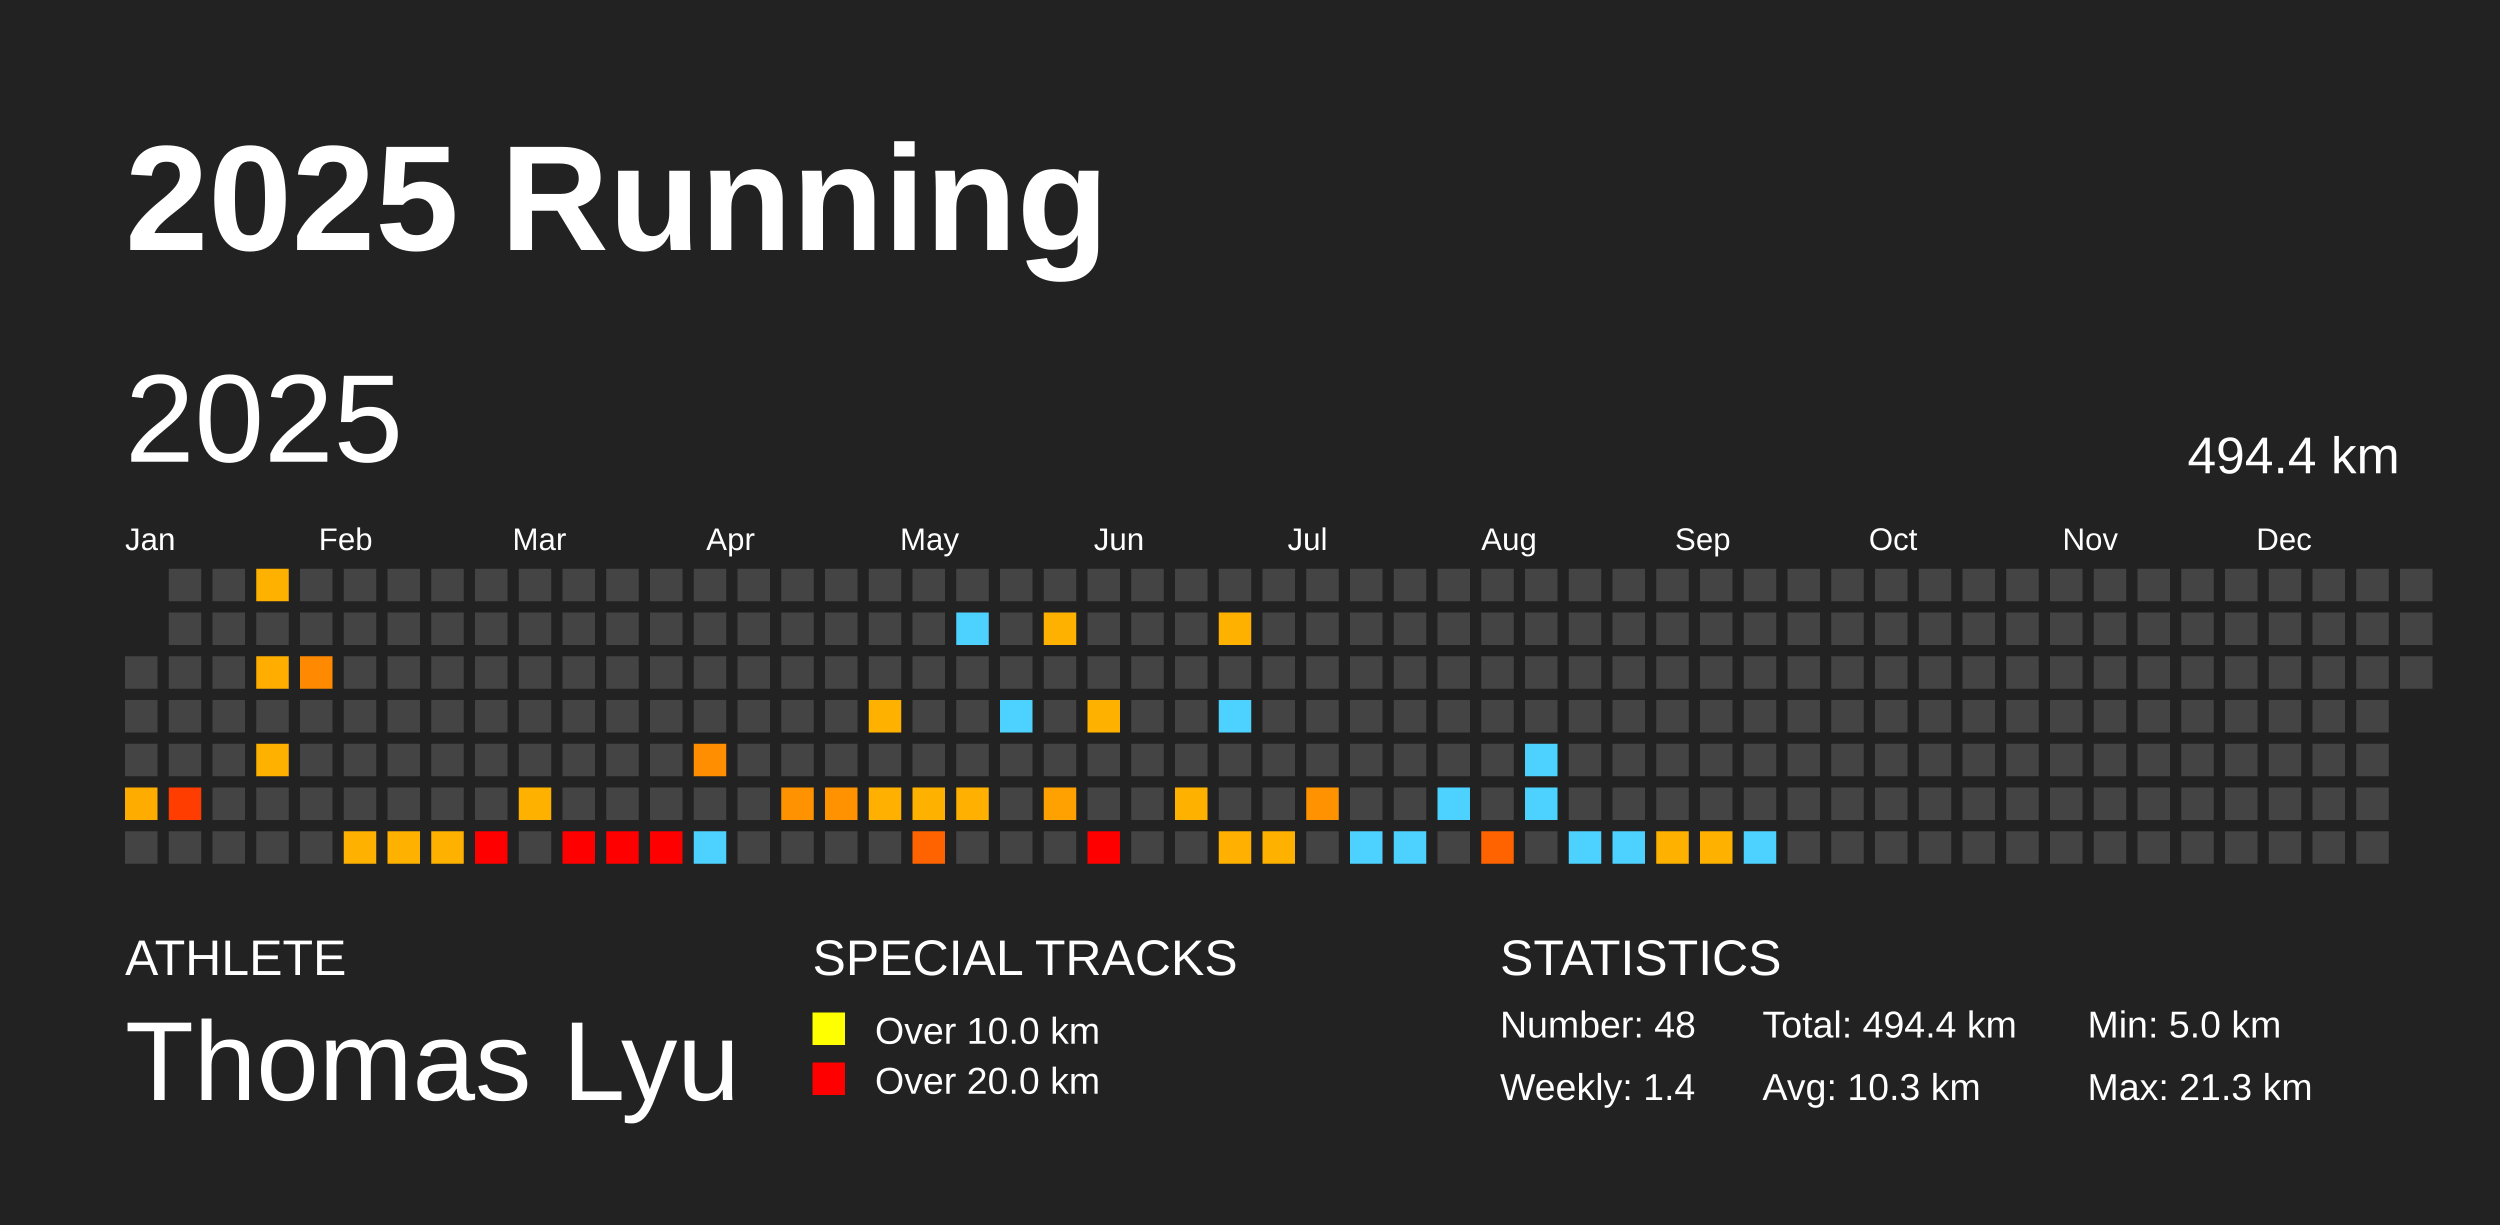
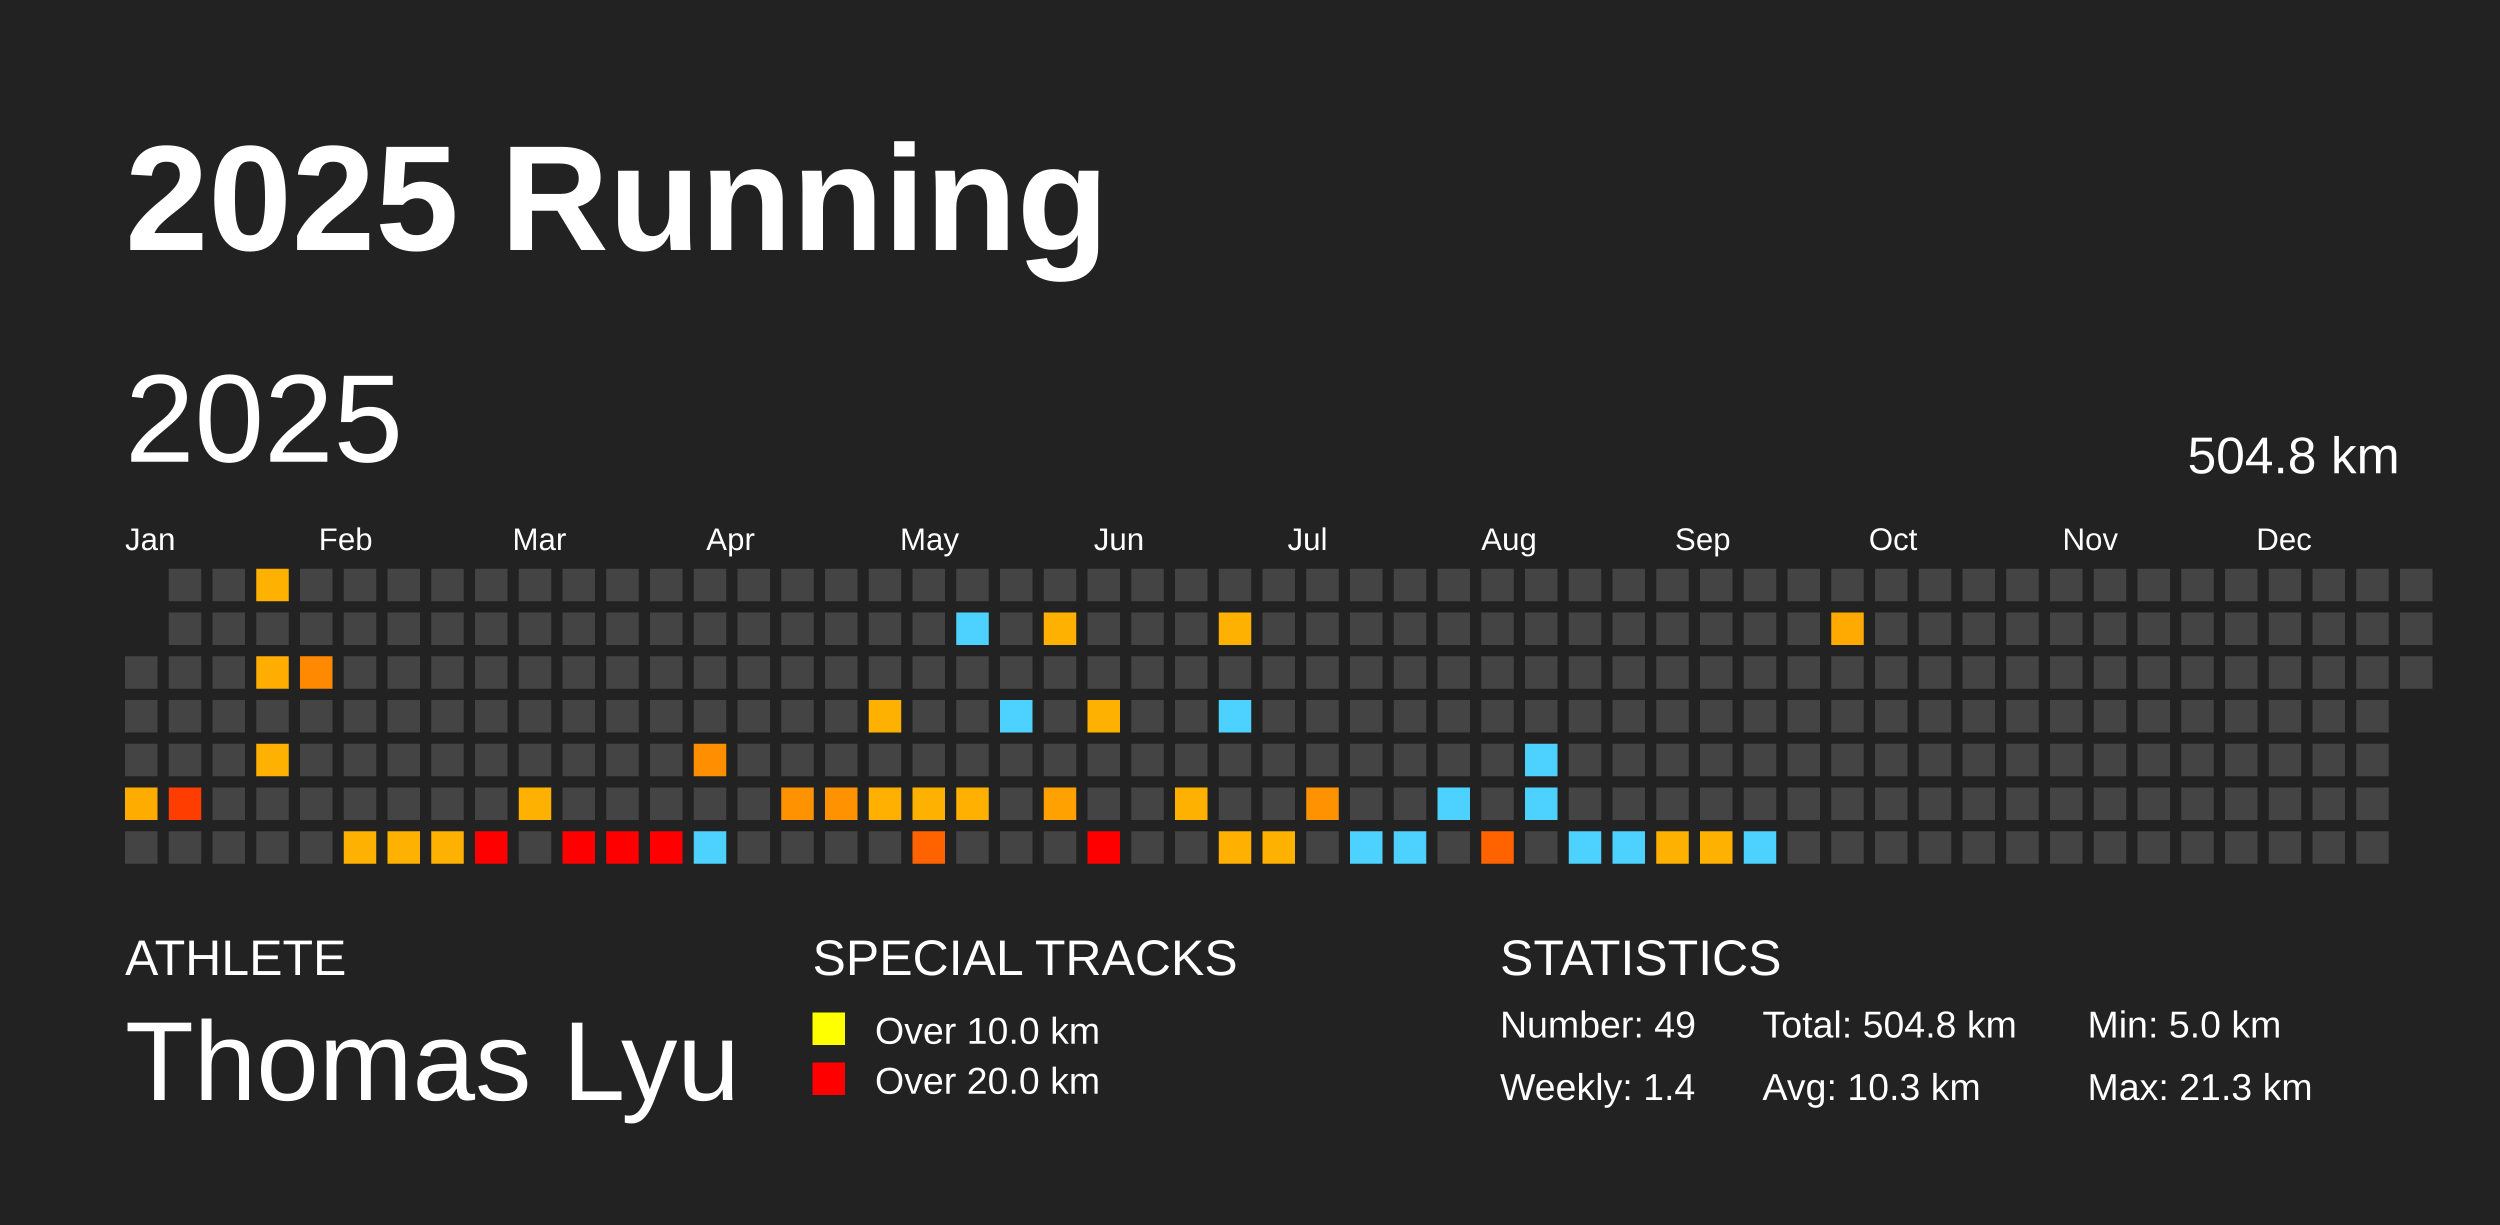
<svg xmlns="http://www.w3.org/2000/svg" baseProfile="full" height="98mm" version="1.1" viewBox="0,0,200,98" width="200mm">
  <defs />
  <rect fill="#222222" height="98" width="200" x="0" y="0" />
  <text fill="#FFFFFF" style="font-size:12px; font-family:Arial; font-weight:bold;" x="10" y="20">2025 Running</text>
  <text fill="#FFFFFF" style="font-size:4px; font-family:Arial" x="10" y="78">ATHLETE</text>
  <text fill="#FFFFFF" style="font-size:9px; font-family:Arial" x="10" y="88">Thomas Lyu</text>
  <text fill="#FFFFFF" style="font-size:4px; font-family:Arial" x="65" y="78">SPECIAL TRACKS</text>
  <rect fill="yellow" height="2.6" width="2.6" x="65" y="81" />
  <text fill="#FFFFFF" style="font-size:3px; font-family:Arial" x="70" y="83.5">Over 10.0 km</text>
  <rect fill="red" height="2.6" width="2.6" x="65" y="85" />
  <text fill="#FFFFFF" style="font-size:3px; font-family:Arial" x="70" y="87.5">Over 20.0 km</text>
  <text fill="#FFFFFF" style="font-size:4px; font-family:Arial" x="120" y="78">STATISTICS</text>
-   <text fill="#FFFFFF" style="font-size:3px; font-family:Arial" x="120" y="83">Number: 48</text>
+   <text fill="#FFFFFF" style="font-size:3px; font-family:Arial" x="120" y="83">Number: 49</text>
  <text fill="#FFFFFF" style="font-size:3px; font-family:Arial" x="120" y="88">Weekly: 1.4</text>
-   <text fill="#FFFFFF" style="font-size:3px; font-family:Arial" x="141" y="83">Total: 494.4 km</text>
+   <text fill="#FFFFFF" style="font-size:3px; font-family:Arial" x="141" y="83">Total: 504.8 km</text>
  <text fill="#FFFFFF" style="font-size:3px; font-family:Arial" x="141" y="88">Avg: 10.3 km</text>
  <text fill="#FFFFFF" style="font-size:3px; font-family:Arial" x="167" y="83">Min: 5.0 km</text>
  <text fill="#FFFFFF" style="font-size:3px; font-family:Arial" x="167" y="88">Max: 21.3 km</text>
  <text dominant-baseline="hanging" fill="#FFFFFF" style="font-size:10.0px; font-family:Arial;" x="10" y="30">2025</text>
-   <text dominant-baseline="hanging" fill="#FFFFFF" style="font-size:4.125px; font-family:Arial;" x="175" y="35">494.4 km</text>
+   <text dominant-baseline="hanging" fill="#FFFFFF" style="font-size:4.125px; font-family:Arial;" x="175" y="35">504.8 km</text>
  <text fill="#FFFFFF" style="font-size:2.5px; font-family:Arial" x="10.0" y="44">Jan</text>
  <text fill="#FFFFFF" style="font-size:2.5px; font-family:Arial" x="25.5" y="44">Feb</text>
  <text fill="#FFFFFF" style="font-size:2.5px; font-family:Arial" x="41.0" y="44">Mar</text>
  <text fill="#FFFFFF" style="font-size:2.5px; font-family:Arial" x="56.5" y="44">Apr</text>
  <text fill="#FFFFFF" style="font-size:2.5px; font-family:Arial" x="72.0" y="44">May</text>
  <text fill="#FFFFFF" style="font-size:2.5px; font-family:Arial" x="87.5" y="44">Jun</text>
  <text fill="#FFFFFF" style="font-size:2.5px; font-family:Arial" x="103.0" y="44">Jul</text>
  <text fill="#FFFFFF" style="font-size:2.5px; font-family:Arial" x="118.5" y="44">Aug</text>
  <text fill="#FFFFFF" style="font-size:2.5px; font-family:Arial" x="134.0" y="44">Sep</text>
  <text fill="#FFFFFF" style="font-size:2.5px; font-family:Arial" x="149.5" y="44">Oct</text>
  <text fill="#FFFFFF" style="font-size:2.5px; font-family:Arial" x="165.0" y="44">Nov</text>
  <text fill="#FFFFFF" style="font-size:2.5px; font-family:Arial" x="180.5" y="44">Dec</text>
  <rect fill="#444444" height="2.6" width="2.6" x="10.0" y="52.5" />
  <rect fill="#444444" height="2.6" width="2.6" x="10.0" y="56.0" />
  <rect fill="#444444" height="2.6" width="2.6" x="10.0" y="59.5" />
  <rect fill="#ffac00" height="2.6" width="2.6" x="10.0" y="63.0" />
  <rect fill="#444444" height="2.6" width="2.6" x="10.0" y="66.5" />
  <rect fill="#444444" height="2.6" width="2.6" x="13.5" y="45.5" />
  <rect fill="#444444" height="2.6" width="2.6" x="13.5" y="49.0" />
  <rect fill="#444444" height="2.6" width="2.6" x="13.5" y="52.5" />
  <rect fill="#444444" height="2.6" width="2.6" x="13.5" y="56.0" />
  <rect fill="#444444" height="2.6" width="2.6" x="13.5" y="59.5" />
  <rect fill="#ff3d00" height="2.6" width="2.6" x="13.5" y="63.0" />
  <rect fill="#444444" height="2.6" width="2.6" x="13.5" y="66.5" />
  <rect fill="#444444" height="2.6" width="2.6" x="17.0" y="45.5" />
  <rect fill="#444444" height="2.6" width="2.6" x="17.0" y="49.0" />
  <rect fill="#444444" height="2.6" width="2.6" x="17.0" y="52.5" />
  <rect fill="#444444" height="2.6" width="2.6" x="17.0" y="56.0" />
  <rect fill="#444444" height="2.6" width="2.6" x="17.0" y="59.5" />
  <rect fill="#444444" height="2.6" width="2.6" x="17.0" y="63.0" />
  <rect fill="#444444" height="2.6" width="2.6" x="17.0" y="66.5" />
  <rect fill="#ffb100" height="2.6" width="2.6" x="20.5" y="45.5" />
  <rect fill="#444444" height="2.6" width="2.6" x="20.5" y="49.0" />
  <rect fill="#ffae00" height="2.6" width="2.6" x="20.5" y="52.5" />
  <rect fill="#444444" height="2.6" width="2.6" x="20.5" y="56.0" />
  <rect fill="#ffb100" height="2.6" width="2.6" x="20.5" y="59.5" />
  <rect fill="#444444" height="2.6" width="2.6" x="20.5" y="63.0" />
  <rect fill="#444444" height="2.6" width="2.6" x="20.5" y="66.5" />
  <rect fill="#444444" height="2.6" width="2.6" x="24.0" y="45.5" />
  <rect fill="#444444" height="2.6" width="2.6" x="24.0" y="49.0" />
  <rect fill="#ff8900" height="2.6" width="2.6" x="24.0" y="52.5" />
  <rect fill="#444444" height="2.6" width="2.6" x="24.0" y="56.0" />
  <rect fill="#444444" height="2.6" width="2.6" x="24.0" y="59.5" />
  <rect fill="#444444" height="2.6" width="2.6" x="24.0" y="63.0" />
  <rect fill="#444444" height="2.6" width="2.6" x="24.0" y="66.5" />
  <rect fill="#444444" height="2.6" width="2.6" x="27.5" y="45.5" />
  <rect fill="#444444" height="2.6" width="2.6" x="27.5" y="49.0" />
  <rect fill="#444444" height="2.6" width="2.6" x="27.5" y="52.5" />
  <rect fill="#444444" height="2.6" width="2.6" x="27.5" y="56.0" />
  <rect fill="#444444" height="2.6" width="2.6" x="27.5" y="59.5" />
  <rect fill="#444444" height="2.6" width="2.6" x="27.5" y="63.0" />
  <rect fill="#ffb100" height="2.6" width="2.6" x="27.5" y="66.5" />
  <rect fill="#444444" height="2.6" width="2.6" x="31.0" y="45.5" />
  <rect fill="#444444" height="2.6" width="2.6" x="31.0" y="49.0" />
  <rect fill="#444444" height="2.6" width="2.6" x="31.0" y="52.5" />
  <rect fill="#444444" height="2.6" width="2.6" x="31.0" y="56.0" />
  <rect fill="#444444" height="2.6" width="2.6" x="31.0" y="59.5" />
  <rect fill="#444444" height="2.6" width="2.6" x="31.0" y="63.0" />
  <rect fill="#ffb100" height="2.6" width="2.6" x="31.0" y="66.5" />
  <rect fill="#444444" height="2.6" width="2.6" x="34.5" y="45.5" />
  <rect fill="#444444" height="2.6" width="2.6" x="34.5" y="49.0" />
  <rect fill="#444444" height="2.6" width="2.6" x="34.5" y="52.5" />
  <rect fill="#444444" height="2.6" width="2.6" x="34.5" y="56.0" />
  <rect fill="#444444" height="2.6" width="2.6" x="34.5" y="59.5" />
  <rect fill="#444444" height="2.6" width="2.6" x="34.5" y="63.0" />
  <rect fill="#ffb100" height="2.6" width="2.6" x="34.5" y="66.5" />
  <rect fill="#444444" height="2.6" width="2.6" x="38.0" y="45.5" />
  <rect fill="#444444" height="2.6" width="2.6" x="38.0" y="49.0" />
  <rect fill="#444444" height="2.6" width="2.6" x="38.0" y="52.5" />
  <rect fill="#444444" height="2.6" width="2.6" x="38.0" y="56.0" />
  <rect fill="#444444" height="2.6" width="2.6" x="38.0" y="59.5" />
  <rect fill="#444444" height="2.6" width="2.6" x="38.0" y="63.0" />
  <rect fill="red" height="2.6" width="2.6" x="38.0" y="66.5" />
  <rect fill="#444444" height="2.6" width="2.6" x="41.5" y="45.5" />
  <rect fill="#444444" height="2.6" width="2.6" x="41.5" y="49.0" />
  <rect fill="#444444" height="2.6" width="2.6" x="41.5" y="52.5" />
  <rect fill="#444444" height="2.6" width="2.6" x="41.5" y="56.0" />
  <rect fill="#444444" height="2.6" width="2.6" x="41.5" y="59.5" />
  <rect fill="#ffb100" height="2.6" width="2.6" x="41.5" y="63.0" />
  <rect fill="#444444" height="2.6" width="2.6" x="41.5" y="66.5" />
  <rect fill="#444444" height="2.6" width="2.6" x="45.0" y="45.5" />
  <rect fill="#444444" height="2.6" width="2.6" x="45.0" y="49.0" />
  <rect fill="#444444" height="2.6" width="2.6" x="45.0" y="52.5" />
  <rect fill="#444444" height="2.6" width="2.6" x="45.0" y="56.0" />
  <rect fill="#444444" height="2.6" width="2.6" x="45.0" y="59.5" />
  <rect fill="#444444" height="2.6" width="2.6" x="45.0" y="63.0" />
  <rect fill="red" height="2.6" width="2.6" x="45.0" y="66.5" />
  <rect fill="#444444" height="2.6" width="2.6" x="48.5" y="45.5" />
  <rect fill="#444444" height="2.6" width="2.6" x="48.5" y="49.0" />
  <rect fill="#444444" height="2.6" width="2.6" x="48.5" y="52.5" />
  <rect fill="#444444" height="2.6" width="2.6" x="48.5" y="56.0" />
  <rect fill="#444444" height="2.6" width="2.6" x="48.5" y="59.5" />
  <rect fill="#444444" height="2.6" width="2.6" x="48.5" y="63.0" />
  <rect fill="red" height="2.6" width="2.6" x="48.5" y="66.5" />
  <rect fill="#444444" height="2.6" width="2.6" x="52.0" y="45.5" />
  <rect fill="#444444" height="2.6" width="2.6" x="52.0" y="49.0" />
  <rect fill="#444444" height="2.6" width="2.6" x="52.0" y="52.5" />
  <rect fill="#444444" height="2.6" width="2.6" x="52.0" y="56.0" />
  <rect fill="#444444" height="2.6" width="2.6" x="52.0" y="59.5" />
  <rect fill="#444444" height="2.6" width="2.6" x="52.0" y="63.0" />
  <rect fill="red" height="2.6" width="2.6" x="52.0" y="66.5" />
  <rect fill="#444444" height="2.6" width="2.6" x="55.5" y="45.5" />
  <rect fill="#444444" height="2.6" width="2.6" x="55.5" y="49.0" />
  <rect fill="#444444" height="2.6" width="2.6" x="55.5" y="52.5" />
  <rect fill="#444444" height="2.6" width="2.6" x="55.5" y="56.0" />
  <rect fill="#ff8f00" height="2.6" width="2.6" x="55.5" y="59.5" />
  <rect fill="#444444" height="2.6" width="2.6" x="55.5" y="63.0" />
  <rect fill="#4dd2ff" height="2.6" width="2.6" x="55.5" y="66.5" />
  <rect fill="#444444" height="2.6" width="2.6" x="59.0" y="45.5" />
  <rect fill="#444444" height="2.6" width="2.6" x="59.0" y="49.0" />
  <rect fill="#444444" height="2.6" width="2.6" x="59.0" y="52.5" />
  <rect fill="#444444" height="2.6" width="2.6" x="59.0" y="56.0" />
  <rect fill="#444444" height="2.6" width="2.6" x="59.0" y="59.5" />
  <rect fill="#444444" height="2.6" width="2.6" x="59.0" y="63.0" />
  <rect fill="#444444" height="2.6" width="2.6" x="59.0" y="66.5" />
  <rect fill="#444444" height="2.6" width="2.6" x="62.5" y="45.5" />
  <rect fill="#444444" height="2.6" width="2.6" x="62.5" y="49.0" />
  <rect fill="#444444" height="2.6" width="2.6" x="62.5" y="52.5" />
  <rect fill="#444444" height="2.6" width="2.6" x="62.5" y="56.0" />
  <rect fill="#444444" height="2.6" width="2.6" x="62.5" y="59.5" />
  <rect fill="#ff9200" height="2.6" width="2.6" x="62.5" y="63.0" />
  <rect fill="#444444" height="2.6" width="2.6" x="62.5" y="66.5" />
  <rect fill="#444444" height="2.6" width="2.6" x="66.0" y="45.5" />
  <rect fill="#444444" height="2.6" width="2.6" x="66.0" y="49.0" />
  <rect fill="#444444" height="2.6" width="2.6" x="66.0" y="52.5" />
  <rect fill="#444444" height="2.6" width="2.6" x="66.0" y="56.0" />
  <rect fill="#444444" height="2.6" width="2.6" x="66.0" y="59.5" />
  <rect fill="#ff9200" height="2.6" width="2.6" x="66.0" y="63.0" />
  <rect fill="#444444" height="2.6" width="2.6" x="66.0" y="66.5" />
  <rect fill="#444444" height="2.6" width="2.6" x="69.5" y="45.5" />
  <rect fill="#444444" height="2.6" width="2.6" x="69.5" y="49.0" />
  <rect fill="#444444" height="2.6" width="2.6" x="69.5" y="52.5" />
  <rect fill="#ffb100" height="2.6" width="2.6" x="69.5" y="56.0" />
  <rect fill="#444444" height="2.6" width="2.6" x="69.5" y="59.5" />
  <rect fill="#ffb000" height="2.6" width="2.6" x="69.5" y="63.0" />
  <rect fill="#444444" height="2.6" width="2.6" x="69.5" y="66.5" />
  <rect fill="#444444" height="2.6" width="2.6" x="73.0" y="45.5" />
  <rect fill="#444444" height="2.6" width="2.6" x="73.0" y="49.0" />
  <rect fill="#444444" height="2.6" width="2.6" x="73.0" y="52.5" />
  <rect fill="#444444" height="2.6" width="2.6" x="73.0" y="56.0" />
  <rect fill="#444444" height="2.6" width="2.6" x="73.0" y="59.5" />
  <rect fill="#ffb100" height="2.6" width="2.6" x="73.0" y="63.0" />
  <rect fill="#ff6300" height="2.6" width="2.6" x="73.0" y="66.5" />
  <rect fill="#444444" height="2.6" width="2.6" x="76.5" y="45.5" />
  <rect fill="#4dd2ff" height="2.6" width="2.6" x="76.5" y="49.0" />
  <rect fill="#444444" height="2.6" width="2.6" x="76.5" y="52.5" />
  <rect fill="#444444" height="2.6" width="2.6" x="76.5" y="56.0" />
  <rect fill="#444444" height="2.6" width="2.6" x="76.5" y="59.5" />
  <rect fill="#ffb000" height="2.6" width="2.6" x="76.5" y="63.0" />
  <rect fill="#444444" height="2.6" width="2.6" x="76.5" y="66.5" />
  <rect fill="#444444" height="2.6" width="2.6" x="80.0" y="45.5" />
  <rect fill="#444444" height="2.6" width="2.6" x="80.0" y="49.0" />
  <rect fill="#444444" height="2.6" width="2.6" x="80.0" y="52.5" />
  <rect fill="#4dd2ff" height="2.6" width="2.6" x="80.0" y="56.0" />
  <rect fill="#444444" height="2.6" width="2.6" x="80.0" y="59.5" />
  <rect fill="#444444" height="2.6" width="2.6" x="80.0" y="63.0" />
  <rect fill="#444444" height="2.6" width="2.6" x="80.0" y="66.5" />
  <rect fill="#444444" height="2.6" width="2.6" x="83.5" y="45.5" />
  <rect fill="#ffb100" height="2.6" width="2.6" x="83.5" y="49.0" />
  <rect fill="#444444" height="2.6" width="2.6" x="83.5" y="52.5" />
  <rect fill="#444444" height="2.6" width="2.6" x="83.5" y="56.0" />
  <rect fill="#444444" height="2.6" width="2.6" x="83.5" y="59.5" />
  <rect fill="#ffa100" height="2.6" width="2.6" x="83.5" y="63.0" />
  <rect fill="#444444" height="2.6" width="2.6" x="83.5" y="66.5" />
  <rect fill="#444444" height="2.6" width="2.6" x="87.0" y="45.5" />
  <rect fill="#444444" height="2.6" width="2.6" x="87.0" y="49.0" />
  <rect fill="#444444" height="2.6" width="2.6" x="87.0" y="52.5" />
  <rect fill="#ffb100" height="2.6" width="2.6" x="87.0" y="56.0" />
  <rect fill="#444444" height="2.6" width="2.6" x="87.0" y="59.5" />
  <rect fill="#444444" height="2.6" width="2.6" x="87.0" y="63.0" />
  <rect fill="red" height="2.6" width="2.6" x="87.0" y="66.5" />
  <rect fill="#444444" height="2.6" width="2.6" x="90.5" y="45.5" />
  <rect fill="#444444" height="2.6" width="2.6" x="90.5" y="49.0" />
  <rect fill="#444444" height="2.6" width="2.6" x="90.5" y="52.5" />
  <rect fill="#444444" height="2.6" width="2.6" x="90.5" y="56.0" />
  <rect fill="#444444" height="2.6" width="2.6" x="90.5" y="59.5" />
  <rect fill="#444444" height="2.6" width="2.6" x="90.5" y="63.0" />
  <rect fill="#444444" height="2.6" width="2.6" x="90.5" y="66.5" />
  <rect fill="#444444" height="2.6" width="2.6" x="94.0" y="45.5" />
  <rect fill="#444444" height="2.6" width="2.6" x="94.0" y="49.0" />
  <rect fill="#444444" height="2.6" width="2.6" x="94.0" y="52.5" />
  <rect fill="#444444" height="2.6" width="2.6" x="94.0" y="56.0" />
  <rect fill="#444444" height="2.6" width="2.6" x="94.0" y="59.5" />
  <rect fill="#ffb100" height="2.6" width="2.6" x="94.0" y="63.0" />
  <rect fill="#444444" height="2.6" width="2.6" x="94.0" y="66.5" />
  <rect fill="#444444" height="2.6" width="2.6" x="97.5" y="45.5" />
  <rect fill="#ffb100" height="2.6" width="2.6" x="97.5" y="49.0" />
  <rect fill="#444444" height="2.6" width="2.6" x="97.5" y="52.5" />
  <rect fill="#4dd2ff" height="2.6" width="2.6" x="97.5" y="56.0" />
  <rect fill="#444444" height="2.6" width="2.6" x="97.5" y="59.5" />
  <rect fill="#444444" height="2.6" width="2.6" x="97.5" y="63.0" />
  <rect fill="#ffb000" height="2.6" width="2.6" x="97.5" y="66.5" />
  <rect fill="#444444" height="2.6" width="2.6" x="101.0" y="45.5" />
  <rect fill="#444444" height="2.6" width="2.6" x="101.0" y="49.0" />
  <rect fill="#444444" height="2.6" width="2.6" x="101.0" y="52.5" />
  <rect fill="#444444" height="2.6" width="2.6" x="101.0" y="56.0" />
  <rect fill="#444444" height="2.6" width="2.6" x="101.0" y="59.5" />
  <rect fill="#444444" height="2.6" width="2.6" x="101.0" y="63.0" />
  <rect fill="#ffb100" height="2.6" width="2.6" x="101.0" y="66.5" />
  <rect fill="#444444" height="2.6" width="2.6" x="104.5" y="45.5" />
  <rect fill="#444444" height="2.6" width="2.6" x="104.5" y="49.0" />
  <rect fill="#444444" height="2.6" width="2.6" x="104.5" y="52.5" />
  <rect fill="#444444" height="2.6" width="2.6" x="104.5" y="56.0" />
  <rect fill="#444444" height="2.6" width="2.6" x="104.5" y="59.5" />
  <rect fill="#ff9200" height="2.6" width="2.6" x="104.5" y="63.0" />
  <rect fill="#444444" height="2.6" width="2.6" x="104.5" y="66.5" />
  <rect fill="#444444" height="2.6" width="2.6" x="108.0" y="45.5" />
  <rect fill="#444444" height="2.6" width="2.6" x="108.0" y="49.0" />
  <rect fill="#444444" height="2.6" width="2.6" x="108.0" y="52.5" />
  <rect fill="#444444" height="2.6" width="2.6" x="108.0" y="56.0" />
  <rect fill="#444444" height="2.6" width="2.6" x="108.0" y="59.5" />
  <rect fill="#444444" height="2.6" width="2.6" x="108.0" y="63.0" />
  <rect fill="#4dd2ff" height="2.6" width="2.6" x="108.0" y="66.5" />
  <rect fill="#444444" height="2.6" width="2.6" x="111.5" y="45.5" />
  <rect fill="#444444" height="2.6" width="2.6" x="111.5" y="49.0" />
  <rect fill="#444444" height="2.6" width="2.6" x="111.5" y="52.5" />
  <rect fill="#444444" height="2.6" width="2.6" x="111.5" y="56.0" />
  <rect fill="#444444" height="2.6" width="2.6" x="111.5" y="59.5" />
  <rect fill="#444444" height="2.6" width="2.6" x="111.5" y="63.0" />
  <rect fill="#4dd2ff" height="2.6" width="2.6" x="111.5" y="66.5" />
  <rect fill="#444444" height="2.6" width="2.6" x="115.0" y="45.5" />
  <rect fill="#444444" height="2.6" width="2.6" x="115.0" y="49.0" />
  <rect fill="#444444" height="2.6" width="2.6" x="115.0" y="52.5" />
  <rect fill="#444444" height="2.6" width="2.6" x="115.0" y="56.0" />
  <rect fill="#444444" height="2.6" width="2.6" x="115.0" y="59.5" />
  <rect fill="#4dd2ff" height="2.6" width="2.6" x="115.0" y="63.0" />
  <rect fill="#444444" height="2.6" width="2.6" x="115.0" y="66.5" />
  <rect fill="#444444" height="2.6" width="2.6" x="118.5" y="45.5" />
  <rect fill="#444444" height="2.6" width="2.6" x="118.5" y="49.0" />
  <rect fill="#444444" height="2.6" width="2.6" x="118.5" y="52.5" />
  <rect fill="#444444" height="2.6" width="2.6" x="118.5" y="56.0" />
  <rect fill="#444444" height="2.6" width="2.6" x="118.5" y="59.5" />
  <rect fill="#444444" height="2.6" width="2.6" x="118.5" y="63.0" />
  <rect fill="#ff6300" height="2.6" width="2.6" x="118.5" y="66.5" />
  <rect fill="#444444" height="2.6" width="2.6" x="122.0" y="45.5" />
  <rect fill="#444444" height="2.6" width="2.6" x="122.0" y="49.0" />
  <rect fill="#444444" height="2.6" width="2.6" x="122.0" y="52.5" />
  <rect fill="#444444" height="2.6" width="2.6" x="122.0" y="56.0" />
  <rect fill="#4dd2ff" height="2.6" width="2.6" x="122.0" y="59.5" />
  <rect fill="#4dd2ff" height="2.6" width="2.6" x="122.0" y="63.0" />
  <rect fill="#444444" height="2.6" width="2.6" x="122.0" y="66.5" />
  <rect fill="#444444" height="2.6" width="2.6" x="125.5" y="45.5" />
  <rect fill="#444444" height="2.6" width="2.6" x="125.5" y="49.0" />
  <rect fill="#444444" height="2.6" width="2.6" x="125.5" y="52.5" />
  <rect fill="#444444" height="2.6" width="2.6" x="125.5" y="56.0" />
  <rect fill="#444444" height="2.6" width="2.6" x="125.5" y="59.5" />
  <rect fill="#444444" height="2.6" width="2.6" x="125.5" y="63.0" />
  <rect fill="#4dd2ff" height="2.6" width="2.6" x="125.5" y="66.5" />
  <rect fill="#444444" height="2.6" width="2.6" x="129.0" y="45.5" />
  <rect fill="#444444" height="2.6" width="2.6" x="129.0" y="49.0" />
  <rect fill="#444444" height="2.6" width="2.6" x="129.0" y="52.5" />
  <rect fill="#444444" height="2.6" width="2.6" x="129.0" y="56.0" />
  <rect fill="#444444" height="2.6" width="2.6" x="129.0" y="59.5" />
  <rect fill="#444444" height="2.6" width="2.6" x="129.0" y="63.0" />
  <rect fill="#4dd2ff" height="2.6" width="2.6" x="129.0" y="66.5" />
  <rect fill="#444444" height="2.6" width="2.6" x="132.5" y="45.5" />
  <rect fill="#444444" height="2.6" width="2.6" x="132.5" y="49.0" />
  <rect fill="#444444" height="2.6" width="2.6" x="132.5" y="52.5" />
  <rect fill="#444444" height="2.6" width="2.6" x="132.5" y="56.0" />
  <rect fill="#444444" height="2.6" width="2.6" x="132.5" y="59.5" />
  <rect fill="#444444" height="2.6" width="2.6" x="132.5" y="63.0" />
  <rect fill="#ffb100" height="2.6" width="2.6" x="132.5" y="66.5" />
  <rect fill="#444444" height="2.6" width="2.6" x="136.0" y="45.5" />
  <rect fill="#444444" height="2.6" width="2.6" x="136.0" y="49.0" />
  <rect fill="#444444" height="2.6" width="2.6" x="136.0" y="52.5" />
  <rect fill="#444444" height="2.6" width="2.6" x="136.0" y="56.0" />
  <rect fill="#444444" height="2.6" width="2.6" x="136.0" y="59.5" />
  <rect fill="#444444" height="2.6" width="2.6" x="136.0" y="63.0" />
  <rect fill="#ffb100" height="2.6" width="2.6" x="136.0" y="66.5" />
  <rect fill="#444444" height="2.6" width="2.6" x="139.5" y="45.5" />
  <rect fill="#444444" height="2.6" width="2.6" x="139.5" y="49.0" />
  <rect fill="#444444" height="2.6" width="2.6" x="139.5" y="52.5" />
  <rect fill="#444444" height="2.6" width="2.6" x="139.5" y="56.0" />
  <rect fill="#444444" height="2.6" width="2.6" x="139.5" y="59.5" />
  <rect fill="#444444" height="2.6" width="2.6" x="139.5" y="63.0" />
  <rect fill="#4dd2ff" height="2.6" width="2.6" x="139.5" y="66.5" />
  <rect fill="#444444" height="2.6" width="2.6" x="143.0" y="45.5" />
  <rect fill="#444444" height="2.6" width="2.6" x="143.0" y="49.0" />
  <rect fill="#444444" height="2.6" width="2.6" x="143.0" y="52.5" />
  <rect fill="#444444" height="2.6" width="2.6" x="143.0" y="56.0" />
  <rect fill="#444444" height="2.6" width="2.6" x="143.0" y="59.5" />
  <rect fill="#444444" height="2.6" width="2.6" x="143.0" y="63.0" />
  <rect fill="#444444" height="2.6" width="2.6" x="143.0" y="66.5" />
  <rect fill="#444444" height="2.6" width="2.6" x="146.5" y="45.5" />
-   <rect fill="#444444" height="2.6" width="2.6" x="146.5" y="49.0" />
+   <rect fill="#ffaa00" height="2.6" width="2.6" x="146.5" y="49.0" />
  <rect fill="#444444" height="2.6" width="2.6" x="146.5" y="52.5" />
  <rect fill="#444444" height="2.6" width="2.6" x="146.5" y="56.0" />
  <rect fill="#444444" height="2.6" width="2.6" x="146.5" y="59.5" />
  <rect fill="#444444" height="2.6" width="2.6" x="146.5" y="63.0" />
  <rect fill="#444444" height="2.6" width="2.6" x="146.5" y="66.5" />
  <rect fill="#444444" height="2.6" width="2.6" x="150.0" y="45.5" />
  <rect fill="#444444" height="2.6" width="2.6" x="150.0" y="49.0" />
  <rect fill="#444444" height="2.6" width="2.6" x="150.0" y="52.5" />
  <rect fill="#444444" height="2.6" width="2.6" x="150.0" y="56.0" />
  <rect fill="#444444" height="2.6" width="2.6" x="150.0" y="59.5" />
  <rect fill="#444444" height="2.6" width="2.6" x="150.0" y="63.0" />
  <rect fill="#444444" height="2.6" width="2.6" x="150.0" y="66.5" />
  <rect fill="#444444" height="2.6" width="2.6" x="153.5" y="45.5" />
  <rect fill="#444444" height="2.6" width="2.6" x="153.5" y="49.0" />
  <rect fill="#444444" height="2.6" width="2.6" x="153.5" y="52.5" />
  <rect fill="#444444" height="2.6" width="2.6" x="153.5" y="56.0" />
  <rect fill="#444444" height="2.6" width="2.6" x="153.5" y="59.5" />
  <rect fill="#444444" height="2.6" width="2.6" x="153.5" y="63.0" />
  <rect fill="#444444" height="2.6" width="2.6" x="153.5" y="66.5" />
  <rect fill="#444444" height="2.6" width="2.6" x="157.0" y="45.5" />
  <rect fill="#444444" height="2.6" width="2.6" x="157.0" y="49.0" />
  <rect fill="#444444" height="2.6" width="2.6" x="157.0" y="52.5" />
  <rect fill="#444444" height="2.6" width="2.6" x="157.0" y="56.0" />
  <rect fill="#444444" height="2.6" width="2.6" x="157.0" y="59.5" />
  <rect fill="#444444" height="2.6" width="2.6" x="157.0" y="63.0" />
  <rect fill="#444444" height="2.6" width="2.6" x="157.0" y="66.5" />
  <rect fill="#444444" height="2.6" width="2.6" x="160.5" y="45.5" />
  <rect fill="#444444" height="2.6" width="2.6" x="160.5" y="49.0" />
  <rect fill="#444444" height="2.6" width="2.6" x="160.5" y="52.5" />
  <rect fill="#444444" height="2.6" width="2.6" x="160.5" y="56.0" />
  <rect fill="#444444" height="2.6" width="2.6" x="160.5" y="59.5" />
  <rect fill="#444444" height="2.6" width="2.6" x="160.5" y="63.0" />
  <rect fill="#444444" height="2.6" width="2.6" x="160.5" y="66.5" />
  <rect fill="#444444" height="2.6" width="2.6" x="164.0" y="45.5" />
  <rect fill="#444444" height="2.6" width="2.6" x="164.0" y="49.0" />
  <rect fill="#444444" height="2.6" width="2.6" x="164.0" y="52.5" />
  <rect fill="#444444" height="2.6" width="2.6" x="164.0" y="56.0" />
  <rect fill="#444444" height="2.6" width="2.6" x="164.0" y="59.5" />
  <rect fill="#444444" height="2.6" width="2.6" x="164.0" y="63.0" />
  <rect fill="#444444" height="2.6" width="2.6" x="164.0" y="66.5" />
  <rect fill="#444444" height="2.6" width="2.6" x="167.5" y="45.5" />
  <rect fill="#444444" height="2.6" width="2.6" x="167.5" y="49.0" />
  <rect fill="#444444" height="2.6" width="2.6" x="167.5" y="52.5" />
  <rect fill="#444444" height="2.6" width="2.6" x="167.5" y="56.0" />
  <rect fill="#444444" height="2.6" width="2.6" x="167.5" y="59.5" />
  <rect fill="#444444" height="2.6" width="2.6" x="167.5" y="63.0" />
  <rect fill="#444444" height="2.6" width="2.6" x="167.5" y="66.5" />
  <rect fill="#444444" height="2.6" width="2.6" x="171.0" y="45.5" />
  <rect fill="#444444" height="2.6" width="2.6" x="171.0" y="49.0" />
  <rect fill="#444444" height="2.6" width="2.6" x="171.0" y="52.5" />
  <rect fill="#444444" height="2.6" width="2.6" x="171.0" y="56.0" />
  <rect fill="#444444" height="2.6" width="2.6" x="171.0" y="59.5" />
  <rect fill="#444444" height="2.6" width="2.6" x="171.0" y="63.0" />
  <rect fill="#444444" height="2.6" width="2.6" x="171.0" y="66.5" />
  <rect fill="#444444" height="2.6" width="2.6" x="174.5" y="45.5" />
  <rect fill="#444444" height="2.6" width="2.6" x="174.5" y="49.0" />
  <rect fill="#444444" height="2.6" width="2.6" x="174.5" y="52.5" />
  <rect fill="#444444" height="2.6" width="2.6" x="174.5" y="56.0" />
  <rect fill="#444444" height="2.6" width="2.6" x="174.5" y="59.5" />
  <rect fill="#444444" height="2.6" width="2.6" x="174.5" y="63.0" />
  <rect fill="#444444" height="2.6" width="2.6" x="174.5" y="66.5" />
  <rect fill="#444444" height="2.6" width="2.6" x="178.0" y="45.5" />
  <rect fill="#444444" height="2.6" width="2.6" x="178.0" y="49.0" />
  <rect fill="#444444" height="2.6" width="2.6" x="178.0" y="52.5" />
  <rect fill="#444444" height="2.6" width="2.6" x="178.0" y="56.0" />
  <rect fill="#444444" height="2.6" width="2.6" x="178.0" y="59.5" />
  <rect fill="#444444" height="2.6" width="2.6" x="178.0" y="63.0" />
  <rect fill="#444444" height="2.6" width="2.6" x="178.0" y="66.5" />
  <rect fill="#444444" height="2.6" width="2.6" x="181.5" y="45.5" />
  <rect fill="#444444" height="2.6" width="2.6" x="181.5" y="49.0" />
  <rect fill="#444444" height="2.6" width="2.6" x="181.5" y="52.5" />
  <rect fill="#444444" height="2.6" width="2.6" x="181.5" y="56.0" />
  <rect fill="#444444" height="2.6" width="2.6" x="181.5" y="59.5" />
  <rect fill="#444444" height="2.6" width="2.6" x="181.5" y="63.0" />
  <rect fill="#444444" height="2.6" width="2.6" x="181.5" y="66.5" />
  <rect fill="#444444" height="2.6" width="2.6" x="185.0" y="45.5" />
  <rect fill="#444444" height="2.6" width="2.6" x="185.0" y="49.0" />
  <rect fill="#444444" height="2.6" width="2.6" x="185.0" y="52.5" />
  <rect fill="#444444" height="2.6" width="2.6" x="185.0" y="56.0" />
  <rect fill="#444444" height="2.6" width="2.6" x="185.0" y="59.5" />
  <rect fill="#444444" height="2.6" width="2.6" x="185.0" y="63.0" />
  <rect fill="#444444" height="2.6" width="2.6" x="185.0" y="66.5" />
  <rect fill="#444444" height="2.6" width="2.6" x="188.5" y="45.5" />
  <rect fill="#444444" height="2.6" width="2.6" x="188.5" y="49.0" />
  <rect fill="#444444" height="2.6" width="2.6" x="188.5" y="52.5" />
  <rect fill="#444444" height="2.6" width="2.6" x="188.5" y="56.0" />
  <rect fill="#444444" height="2.6" width="2.6" x="188.5" y="59.5" />
  <rect fill="#444444" height="2.6" width="2.6" x="188.5" y="63.0" />
  <rect fill="#444444" height="2.6" width="2.6" x="188.5" y="66.5" />
  <rect fill="#444444" height="2.6" width="2.6" x="192.0" y="45.5" />
  <rect fill="#444444" height="2.6" width="2.6" x="192.0" y="49.0" />
  <rect fill="#444444" height="2.6" width="2.6" x="192.0" y="52.5" />
</svg>
